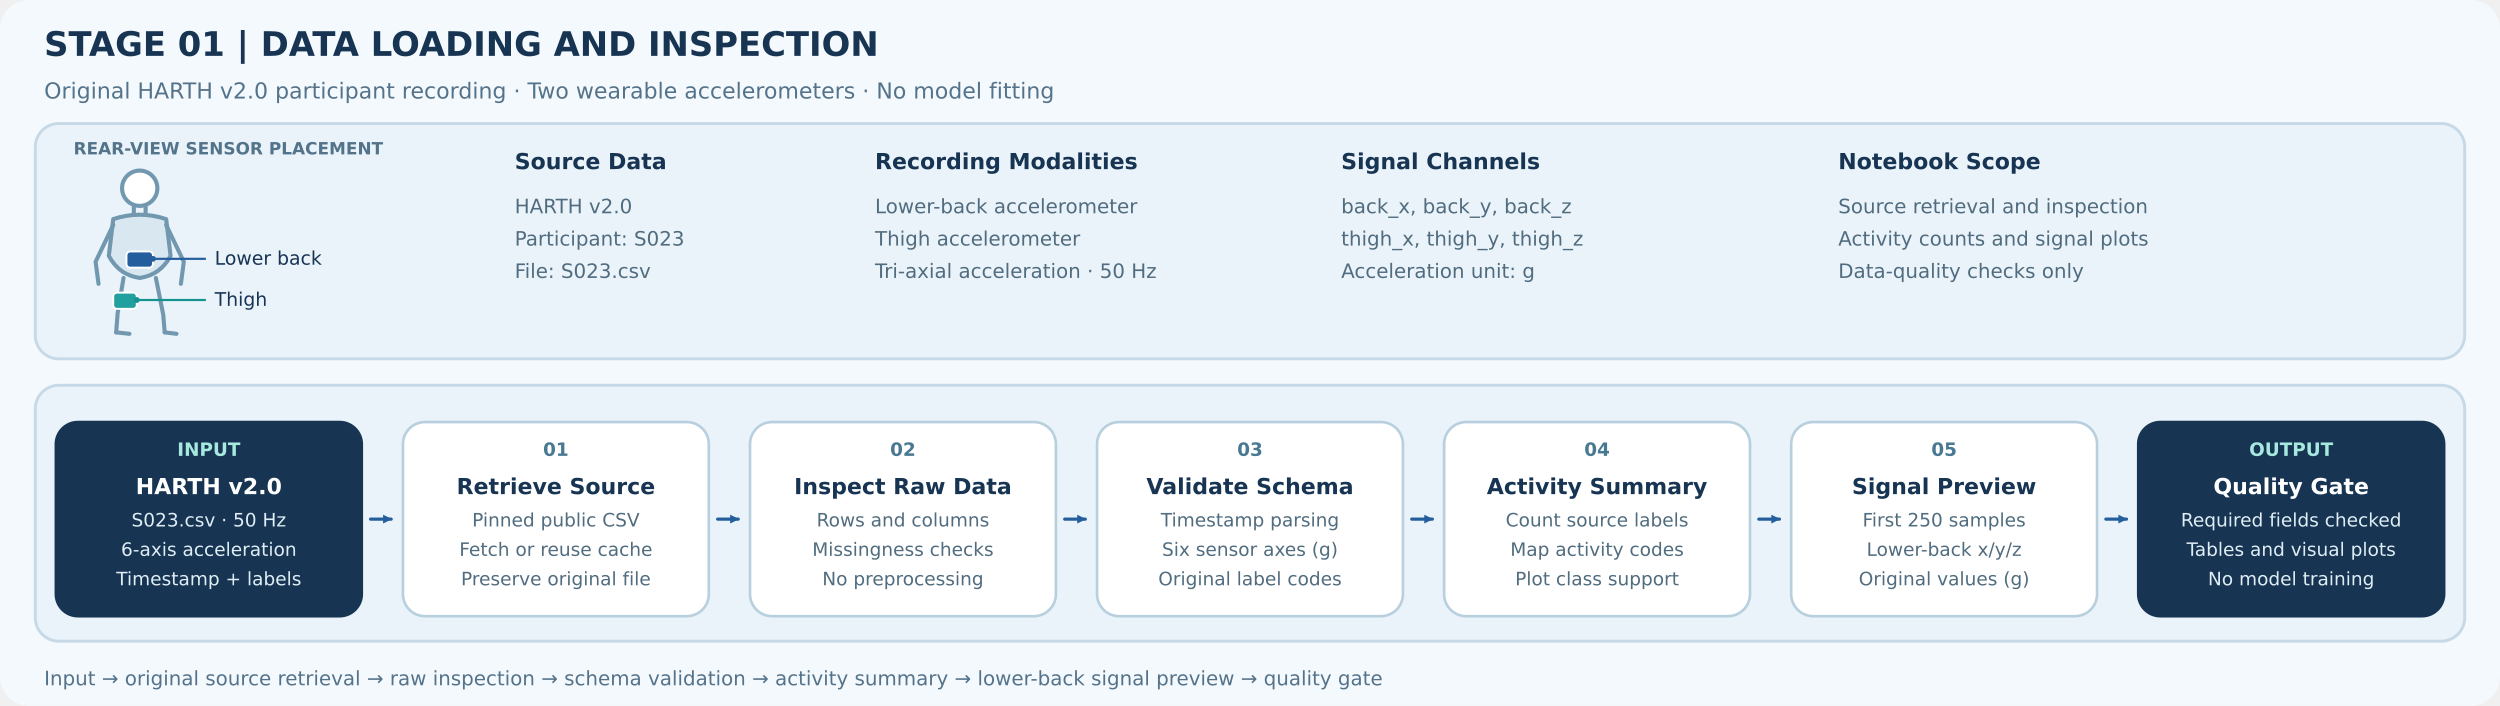
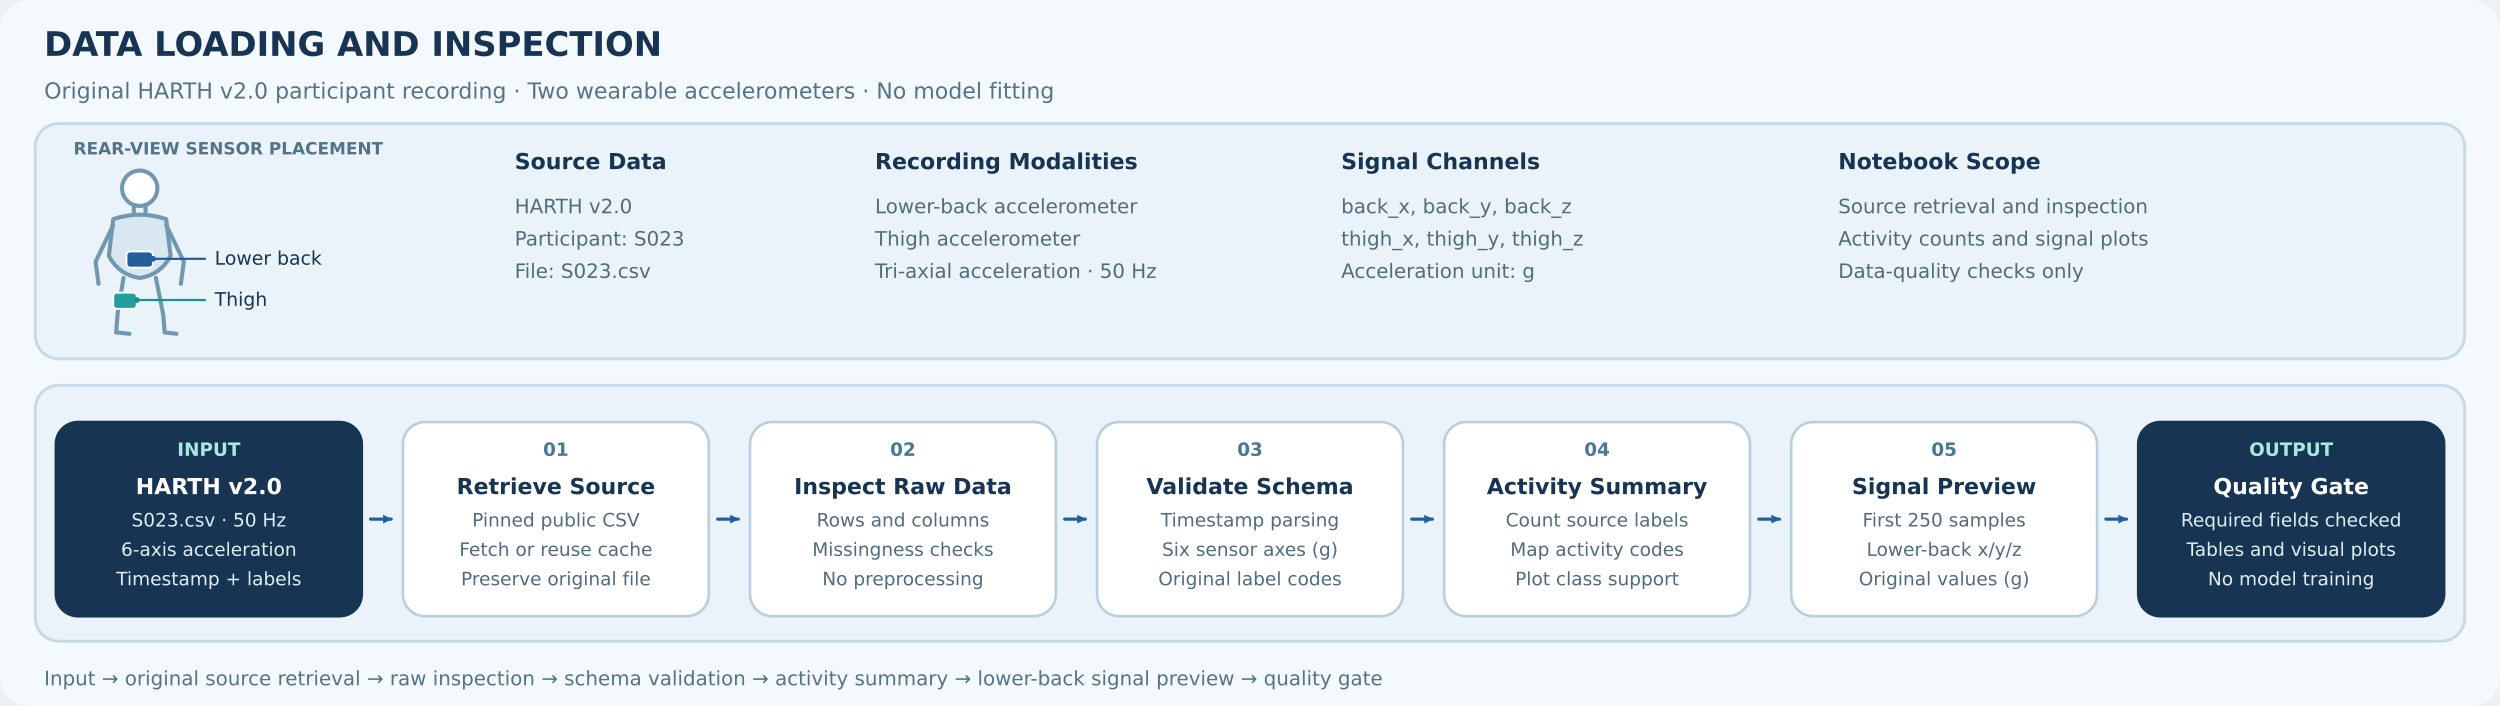
<svg xmlns="http://www.w3.org/2000/svg" width="1700" height="480" viewBox="0 0 1700 480" role="img" aria-labelledby="figure-title figure-description">
  <defs>
    <marker id="small-arrow" markerUnits="userSpaceOnUse" markerWidth="6" markerHeight="6" refX="5.5" refY="3" orient="auto">
      <path d="M0 0 L6 3 L0 6 Z" fill="#245E9D" />
    </marker>
  </defs>
  <rect width="1700" height="480" rx="20" fill="#F4F9FD" />
  <g font-family="DejaVu Sans, Arial, sans-serif">
-     <text x="30" y="38" font-size="23" font-weight="700" fill="#173453">STAGE 01 | DATA LOADING AND INSPECTION</text>
+     <text x="30" y="38" font-size="23" font-weight="700" fill="#173453">DATA LOADING AND INSPECTION</text>
    <text x="30" y="67" font-size="15" fill="#54738A">Original HARTH v2.0 participant recording · Two wearable accelerometers · No model fitting</text>
    <rect x="24" y="84" width="1652" height="160" rx="16" fill="#EAF3FA" stroke="#C7D9E6" stroke-width="2" />
    <rect x="24" y="262" width="1652" height="174" rx="16" fill="#EAF3FA" stroke="#C7D9E6" stroke-width="2" />
    <g aria-label="Rear-view body with two sensor locations">
      <text x="50" y="105" font-size="11.5" font-weight="700" fill="#53738A">REAR-VIEW SENSOR PLACEMENT</text>
      <g stroke="#7298B0" stroke-width="2.8" stroke-linecap="round" stroke-linejoin="round">
        <circle cx="95" cy="128" r="12" fill="#FFFFFF" />
        <path d="M91 140 L91 147 M99 140 L99 147" fill="none" />
        <path d="M77 149 Q95 143 113 149 L116 174 Q109 187 95 189 Q81 187 74 174 Z" fill="#D9E7F1" />
        <path d="M77 153 L65 178 L67 193 M113 153 L125 178 L123 193" fill="none" />
        <path d="M84 189 L80 213 L79 226 M106 189 L111 214 L112 226" fill="none" />
        <path d="M79 226 L88 227 M112 226 L120 227" fill="none" />
      </g>
      <rect x="86" y="171" width="18" height="11" rx="2.5" fill="#245E9D" stroke="#FFFFFF" stroke-width="1.3" />
      <rect x="77" y="199" width="16" height="11" rx="2.5" fill="#22A0A0" stroke="#FFFFFF" stroke-width="1.3" />
      <path d="M104 176 H140" stroke="#245E9D" stroke-width="1.5" />
      <circle cx="104" cy="176" r="2" fill="#245E9D" />
      <text x="146" y="180" font-size="12.8" fill="#173453">Lower back</text>
      <path d="M93 204 H140" stroke="#15938F" stroke-width="1.5" />
      <circle cx="93" cy="204" r="2" fill="#15938F" />
      <text x="146" y="208" font-size="12.8" fill="#173453">Thigh</text>
    </g>
    <g>
      <text x="350" y="115" font-size="15" font-weight="700" fill="#173453">Source Data</text>
      <text x="350" y="145" font-size="13.5" fill="#506C7E">HARTH v2.0</text>
      <text x="350" y="167" font-size="13.5" fill="#506C7E">Participant: S023</text>
      <text x="350" y="189" font-size="13.5" fill="#506C7E">File: S023.csv</text>
    </g>
    <g>
      <text x="595" y="115" font-size="15" font-weight="700" fill="#173453">Recording Modalities</text>
      <text x="595" y="145" font-size="13.5" fill="#506C7E">Lower-back accelerometer</text>
      <text x="595" y="167" font-size="13.5" fill="#506C7E">Thigh accelerometer</text>
      <text x="595" y="189" font-size="13.5" fill="#506C7E">Tri-axial acceleration · 50 Hz</text>
    </g>
    <g>
      <text x="912" y="115" font-size="15" font-weight="700" fill="#173453">Signal Channels</text>
      <text x="912" y="145" font-size="13.5" fill="#506C7E">back_x, back_y, back_z</text>
      <text x="912" y="167" font-size="13.5" fill="#506C7E">thigh_x, thigh_y, thigh_z</text>
      <text x="912" y="189" font-size="13.5" fill="#506C7E">Acceleration unit: g</text>
    </g>
    <g>
      <text x="1250" y="115" font-size="15" font-weight="700" fill="#173453">Notebook Scope</text>
      <text x="1250" y="145" font-size="13.5" fill="#506C7E">Source retrieval and inspection</text>
      <text x="1250" y="167" font-size="13.5" fill="#506C7E">Activity counts and signal plots</text>
      <text x="1250" y="189" font-size="13.5" fill="#506C7E">Data-quality checks only</text>
    </g>
    <g aria-label="Six equal left-to-right connectors">
      <path d="M252 353 H266" fill="none" stroke="#245E9D" stroke-width="2.2" stroke-linecap="round" marker-end="url(#small-arrow)" />
      <path d="M488 353 H502" fill="none" stroke="#245E9D" stroke-width="2.2" stroke-linecap="round" marker-end="url(#small-arrow)" />
      <path d="M724 353 H738" fill="none" stroke="#245E9D" stroke-width="2.2" stroke-linecap="round" marker-end="url(#small-arrow)" />
      <path d="M960 353 H974" fill="none" stroke="#245E9D" stroke-width="2.2" stroke-linecap="round" marker-end="url(#small-arrow)" />
      <path d="M1196 353 H1210" fill="none" stroke="#245E9D" stroke-width="2.2" stroke-linecap="round" marker-end="url(#small-arrow)" />
      <path d="M1432 353 H1446" fill="none" stroke="#245E9D" stroke-width="2.2" stroke-linecap="round" marker-end="url(#small-arrow)" />
    </g>
    <g aria-label="Seven source-to-output processing blocks">
      <g class="process-block">
        <rect x="38" y="287" width="208" height="132" rx="15" fill="#173453" stroke="#173453" stroke-width="1.8" />
        <text x="142" y="310" text-anchor="middle" font-size="12.5" font-weight="700" fill="#A7E9DF">INPUT</text>
        <text x="142" y="336" text-anchor="middle" font-size="15" font-weight="700" fill="#FFFFFF">HARTH v2.0</text>
        <text x="142" y="358" text-anchor="middle" font-size="12.6" fill="#DFEDF4">S023.csv · 50 Hz</text>
        <text x="142" y="378" text-anchor="middle" font-size="12.6" fill="#DFEDF4">6-axis acceleration</text>
        <text x="142" y="398" text-anchor="middle" font-size="12.6" fill="#DFEDF4">Timestamp + labels</text>
      </g>
      <g class="process-block">
        <rect x="274" y="287" width="208" height="132" rx="15" fill="#FFFFFF" stroke="#B8CFDE" stroke-width="1.8" />
        <text x="378" y="310" text-anchor="middle" font-size="12.5" font-weight="700" fill="#497992">01</text>
        <text x="378" y="336" text-anchor="middle" font-size="15" font-weight="700" fill="#173453">Retrieve Source</text>
        <text x="378" y="358" text-anchor="middle" font-size="12.6" fill="#506C7E">Pinned public CSV</text>
        <text x="378" y="378" text-anchor="middle" font-size="12.6" fill="#506C7E">Fetch or reuse cache</text>
        <text x="378" y="398" text-anchor="middle" font-size="12.6" fill="#506C7E">Preserve original file</text>
      </g>
      <g class="process-block">
        <rect x="510" y="287" width="208" height="132" rx="15" fill="#FFFFFF" stroke="#B8CFDE" stroke-width="1.8" />
        <text x="614" y="310" text-anchor="middle" font-size="12.5" font-weight="700" fill="#497992">02</text>
        <text x="614" y="336" text-anchor="middle" font-size="15" font-weight="700" fill="#173453">Inspect Raw Data</text>
        <text x="614" y="358" text-anchor="middle" font-size="12.6" fill="#506C7E">Rows and columns</text>
        <text x="614" y="378" text-anchor="middle" font-size="12.6" fill="#506C7E">Missingness checks</text>
        <text x="614" y="398" text-anchor="middle" font-size="12.6" fill="#506C7E">No preprocessing</text>
      </g>
      <g class="process-block">
        <rect x="746" y="287" width="208" height="132" rx="15" fill="#FFFFFF" stroke="#B8CFDE" stroke-width="1.8" />
        <text x="850" y="310" text-anchor="middle" font-size="12.5" font-weight="700" fill="#497992">03</text>
        <text x="850" y="336" text-anchor="middle" font-size="15" font-weight="700" fill="#173453">Validate Schema</text>
        <text x="850" y="358" text-anchor="middle" font-size="12.6" fill="#506C7E">Timestamp parsing</text>
        <text x="850" y="378" text-anchor="middle" font-size="12.6" fill="#506C7E">Six sensor axes (g)</text>
        <text x="850" y="398" text-anchor="middle" font-size="12.6" fill="#506C7E">Original label codes</text>
      </g>
      <g class="process-block">
        <rect x="982" y="287" width="208" height="132" rx="15" fill="#FFFFFF" stroke="#B8CFDE" stroke-width="1.8" />
        <text x="1086" y="310" text-anchor="middle" font-size="12.5" font-weight="700" fill="#497992">04</text>
        <text x="1086" y="336" text-anchor="middle" font-size="15" font-weight="700" fill="#173453">Activity Summary</text>
        <text x="1086" y="358" text-anchor="middle" font-size="12.6" fill="#506C7E">Count source labels</text>
        <text x="1086" y="378" text-anchor="middle" font-size="12.6" fill="#506C7E">Map activity codes</text>
        <text x="1086" y="398" text-anchor="middle" font-size="12.6" fill="#506C7E">Plot class support</text>
      </g>
      <g class="process-block">
        <rect x="1218" y="287" width="208" height="132" rx="15" fill="#FFFFFF" stroke="#B8CFDE" stroke-width="1.8" />
        <text x="1322" y="310" text-anchor="middle" font-size="12.5" font-weight="700" fill="#497992">05</text>
        <text x="1322" y="336" text-anchor="middle" font-size="15" font-weight="700" fill="#173453">Signal Preview</text>
        <text x="1322" y="358" text-anchor="middle" font-size="12.6" fill="#506C7E">First 250 samples</text>
        <text x="1322" y="378" text-anchor="middle" font-size="12.6" fill="#506C7E">Lower-back x/y/z</text>
        <text x="1322" y="398" text-anchor="middle" font-size="12.6" fill="#506C7E">Original values (g)</text>
      </g>
      <g class="process-block">
        <rect x="1454" y="287" width="208" height="132" rx="15" fill="#173453" stroke="#173453" stroke-width="1.8" />
        <text x="1558" y="310" text-anchor="middle" font-size="12.5" font-weight="700" fill="#A7E9DF">OUTPUT</text>
        <text x="1558" y="336" text-anchor="middle" font-size="15" font-weight="700" fill="#FFFFFF">Quality Gate</text>
        <text x="1558" y="358" text-anchor="middle" font-size="12.6" fill="#DFEDF4">Required fields checked</text>
        <text x="1558" y="378" text-anchor="middle" font-size="12.6" fill="#DFEDF4">Tables and visual plots</text>
        <text x="1558" y="398" text-anchor="middle" font-size="12.6" fill="#DFEDF4">No model training</text>
      </g>
    </g>
    <text x="30" y="466" font-size="13.5" fill="#54738A">Input → original source retrieval → raw inspection → schema validation → activity summary → lower-back signal preview → quality gate</text>
  </g>
</svg>
